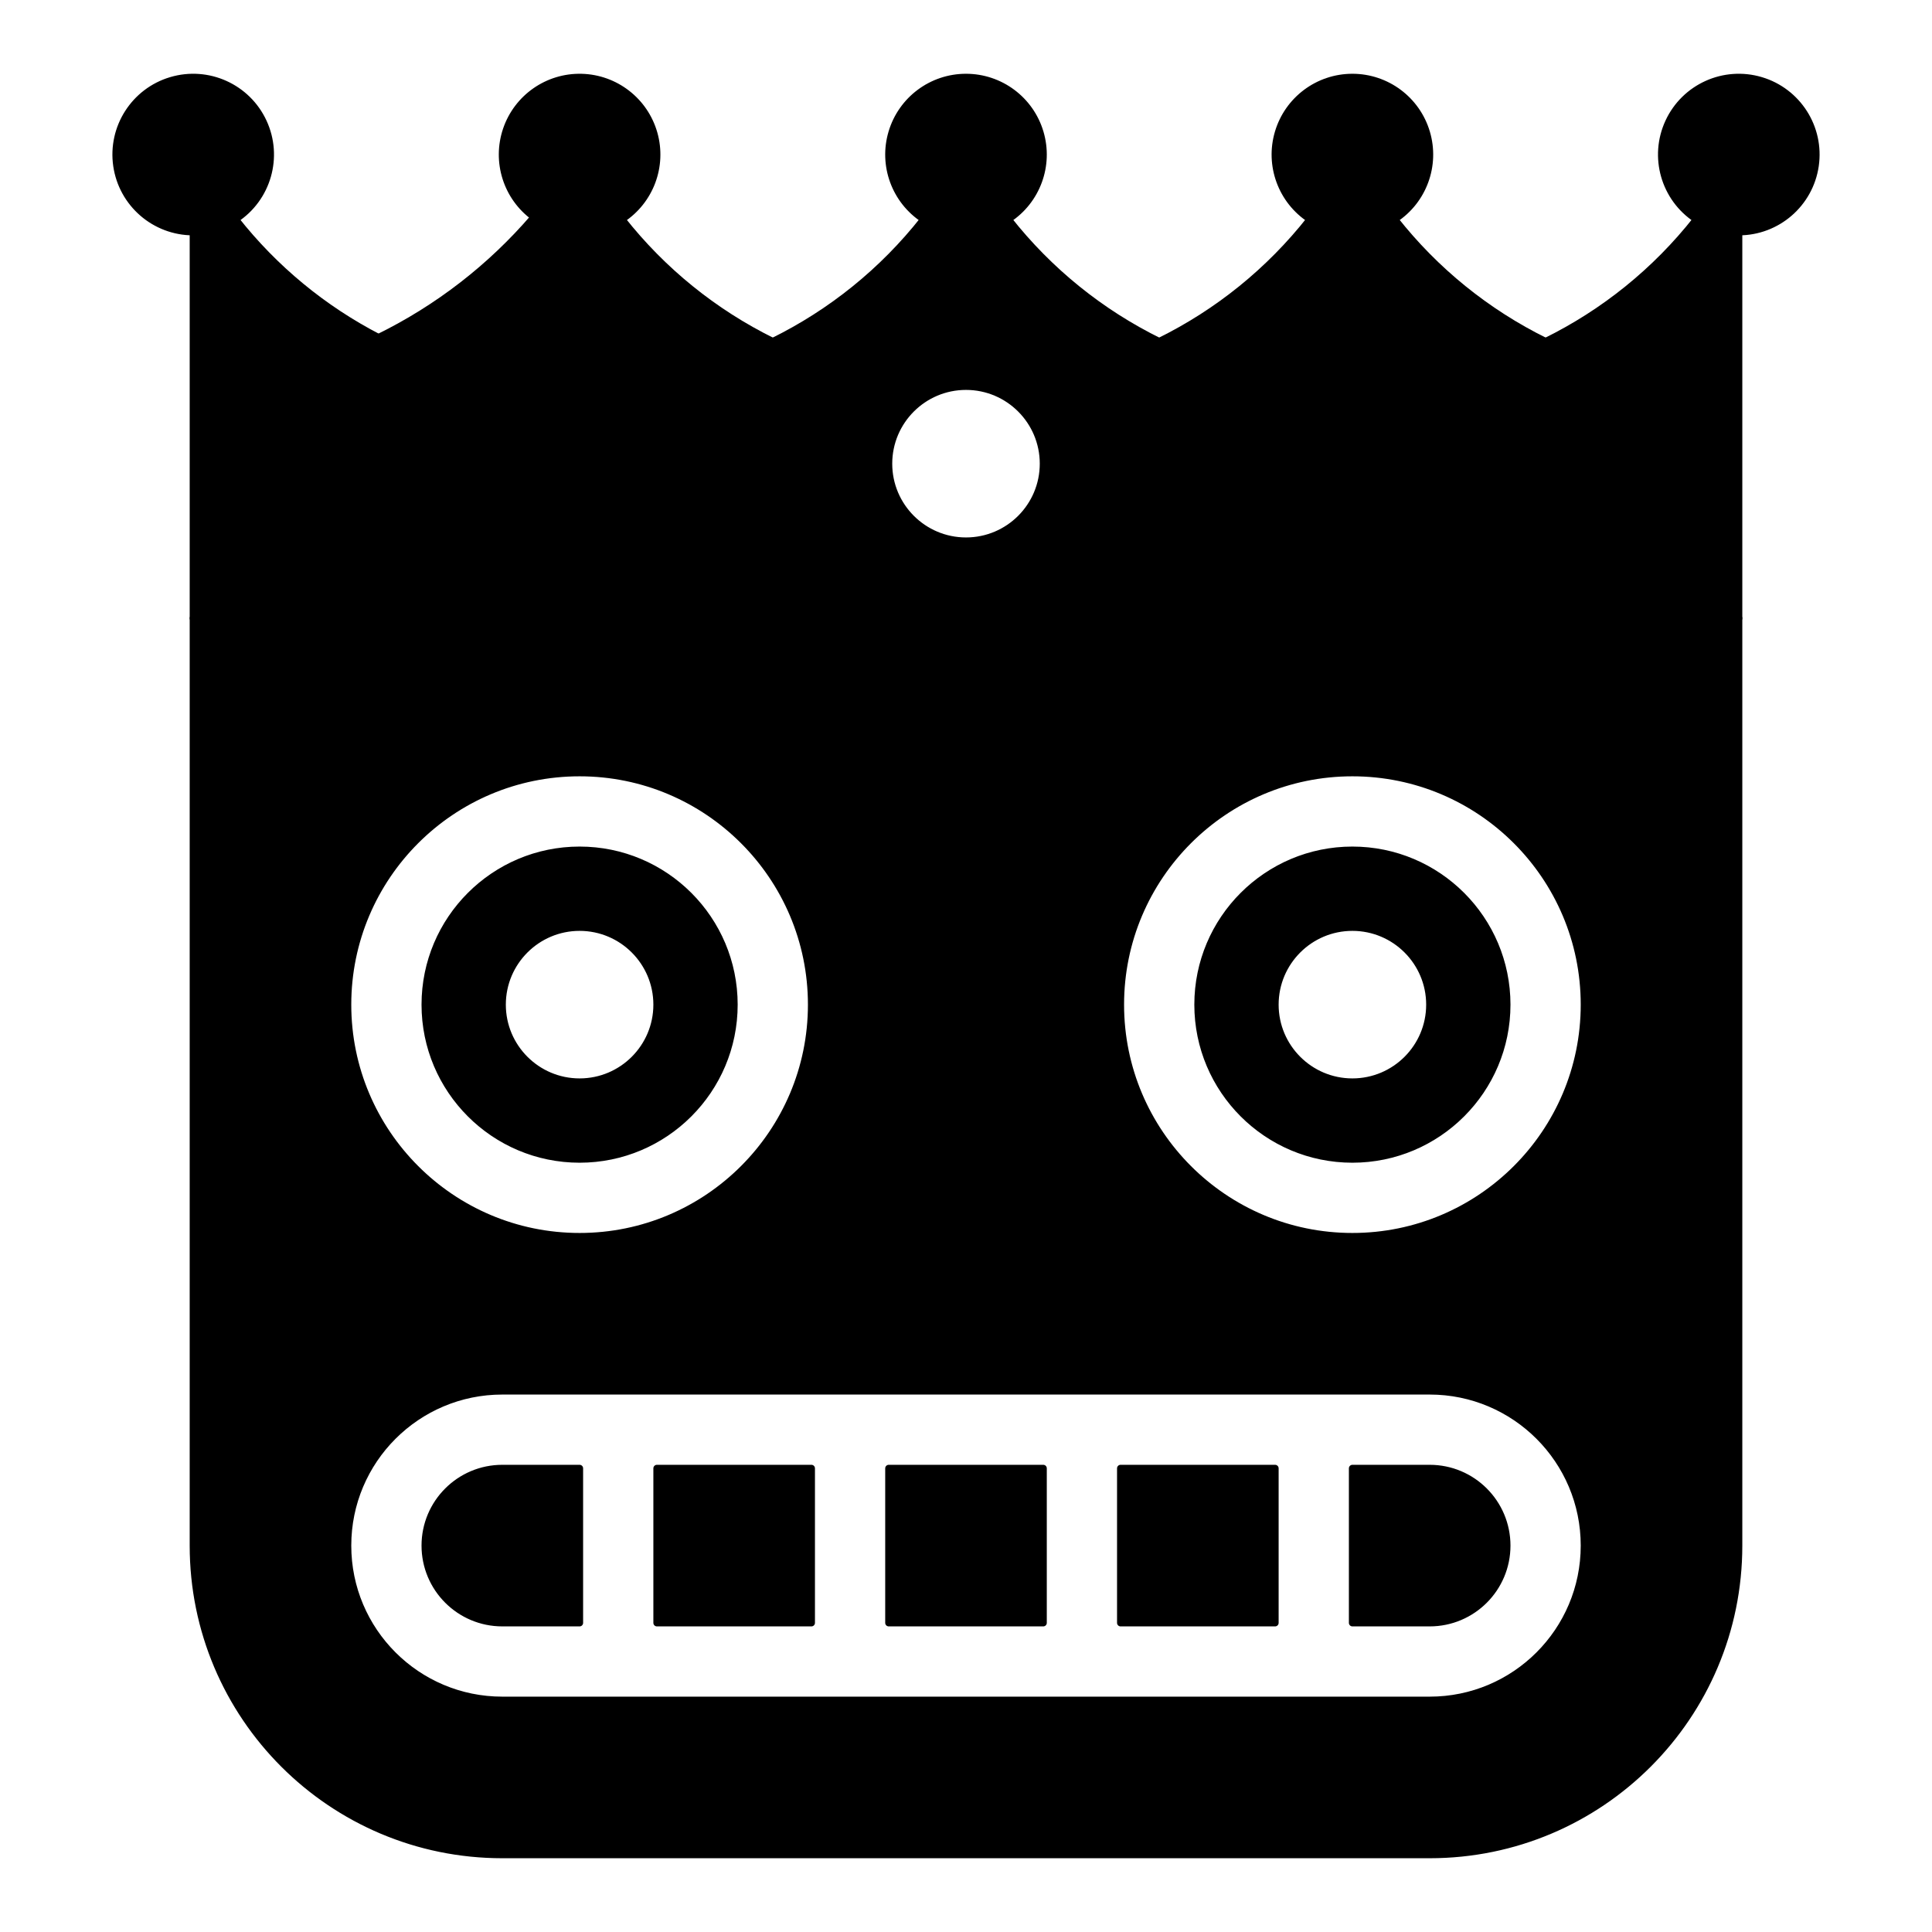
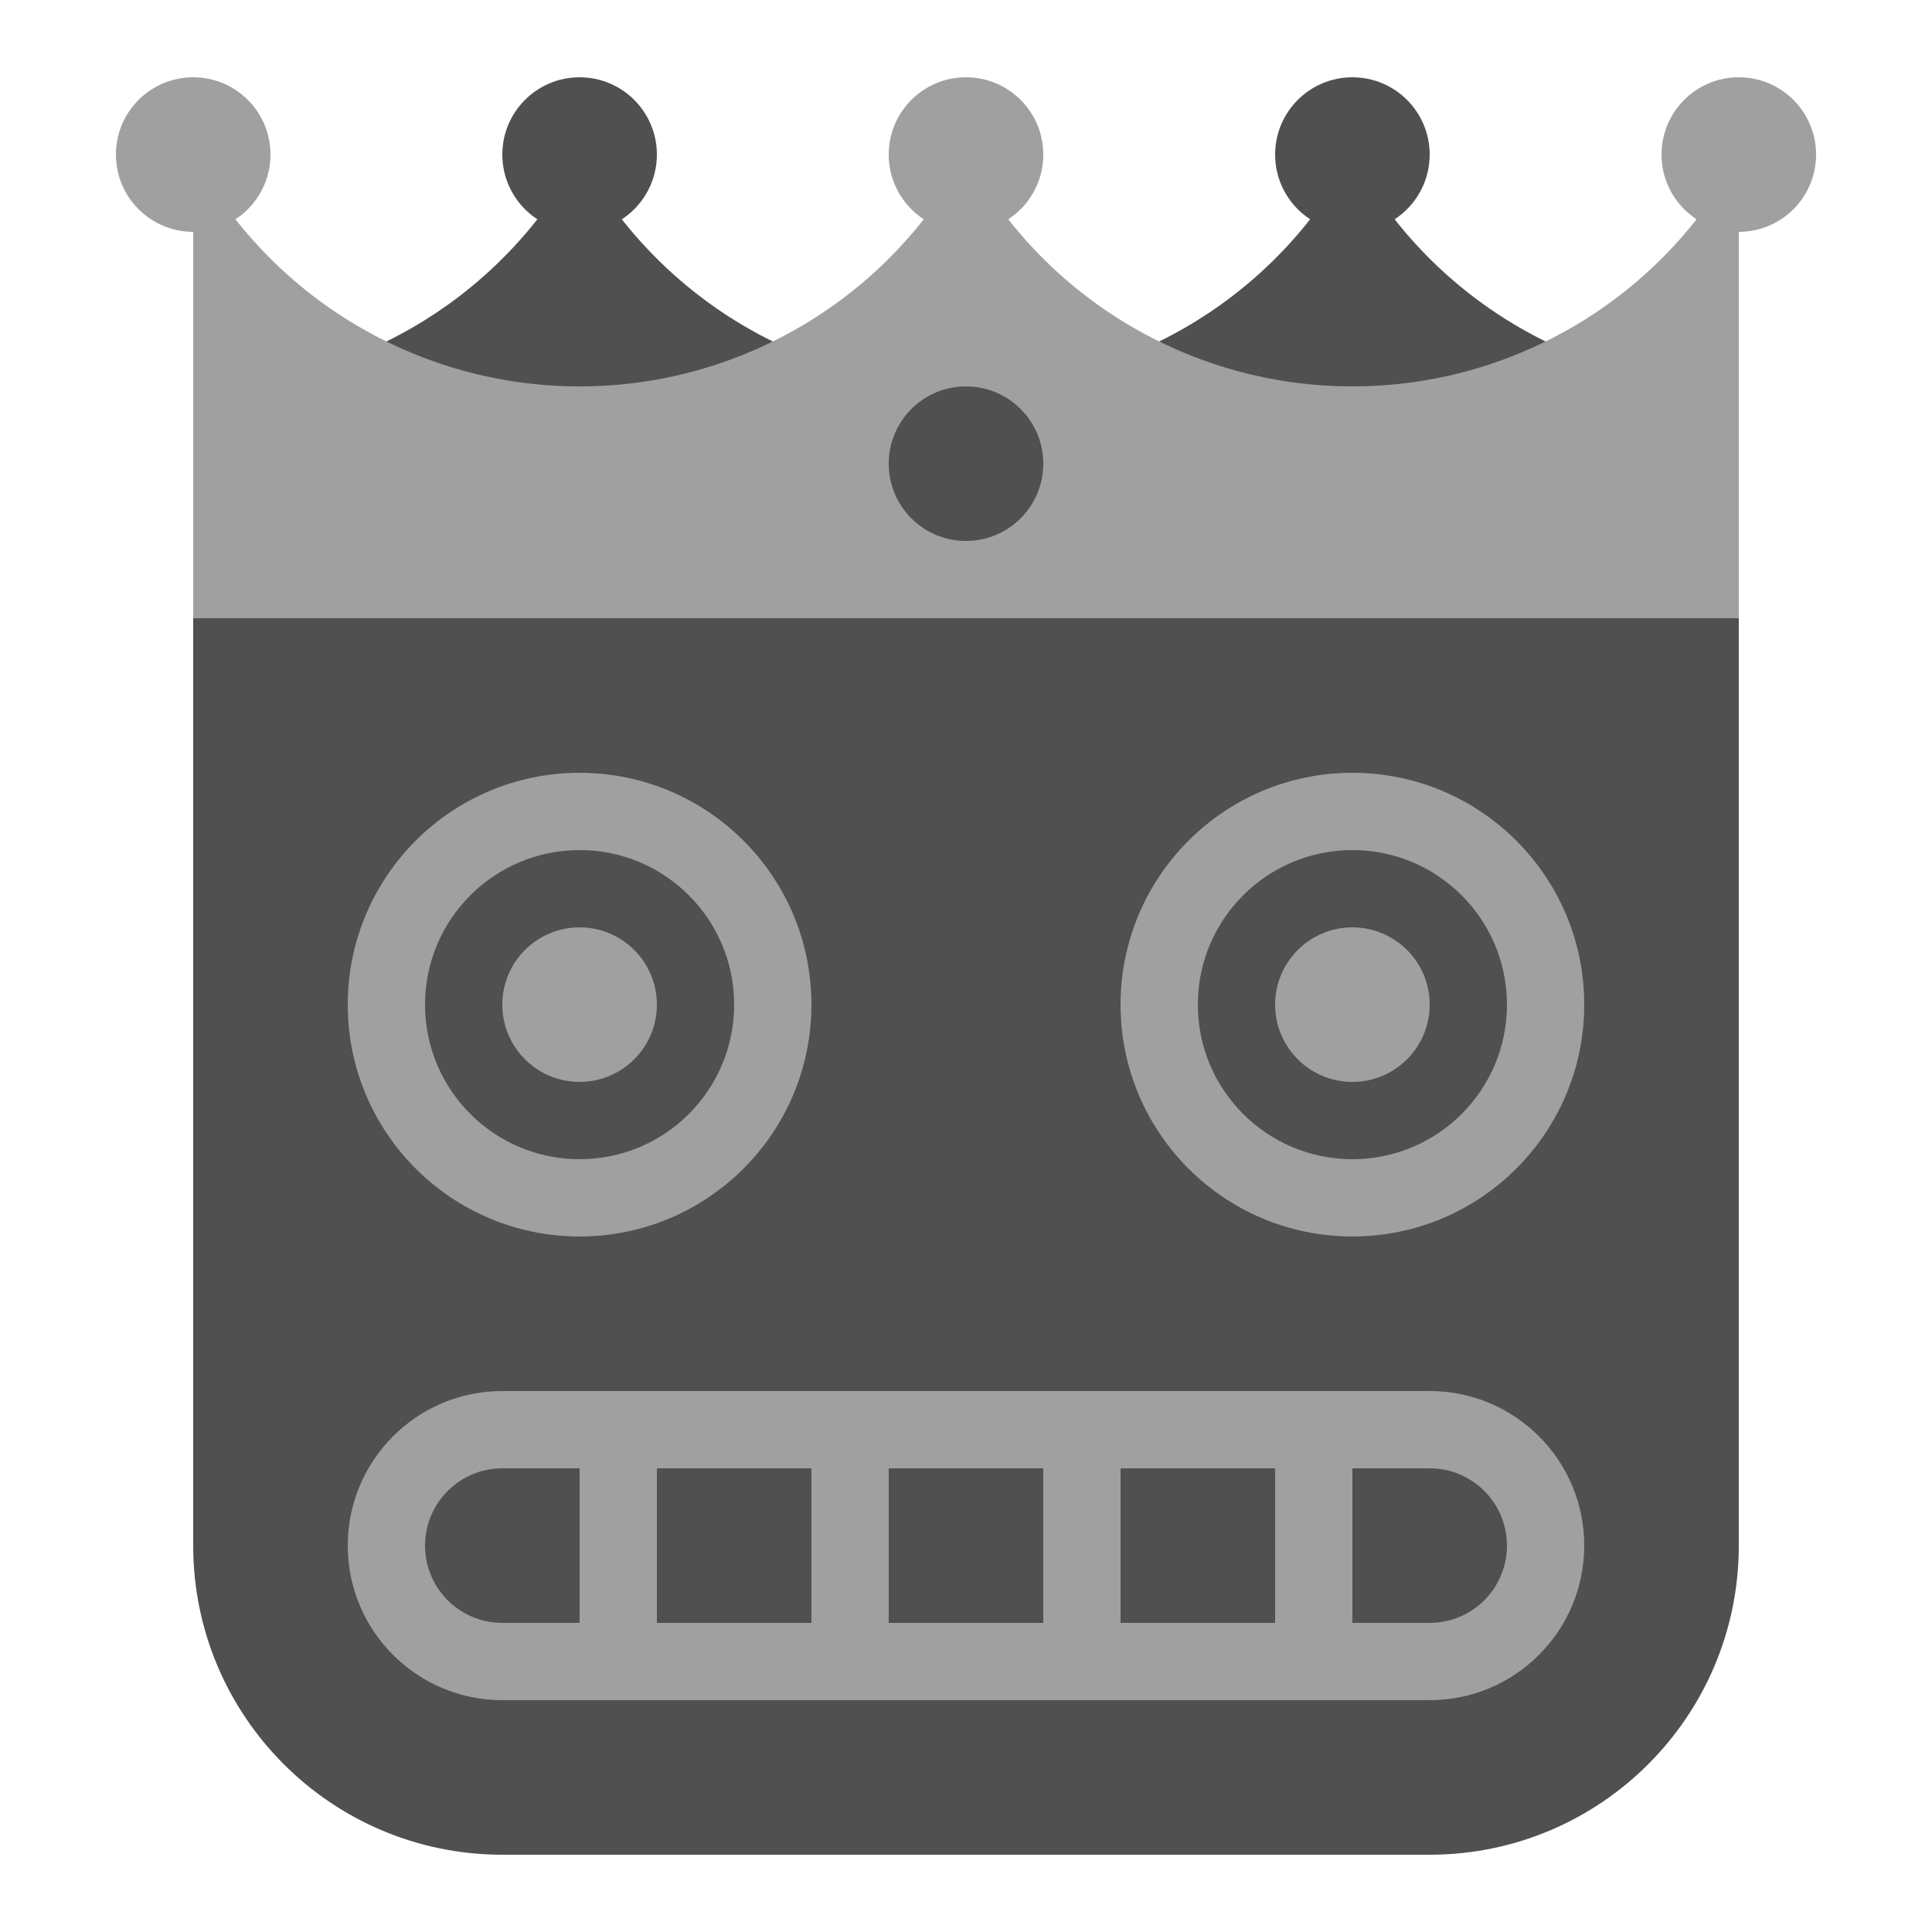
- <svg xmlns="http://www.w3.org/2000/svg" width="100%" height="100%" viewBox="0 0 275 275" version="1.1" xml:space="preserve" style="fill-rule:evenodd;clip-rule:evenodd;stroke-linejoin:round;stroke-miterlimit:2;">
-   <path d="M33.513,31.211C39.092,38.302 46.062,44 53.877,48.04C62.615,52.557 72.411,55 82.5,55C92.159,55 101.549,52.76 110,48.606C118.27,44.54 125.642,38.64 131.487,31.211C127.412,28.551 125.569,23.528 126.957,18.863C128.344,14.198 132.633,11 137.5,11C142.367,11 146.656,14.198 148.043,18.863C149.431,23.528 147.588,28.551 143.513,31.211C149.358,38.64 156.73,44.54 165,48.606C173.451,52.76 182.841,55 192.5,55C202.159,55 211.549,52.76 220,48.606C228.27,44.54 235.642,38.64 241.487,31.211C236.913,28.225 235.223,22.334 237.519,17.377C239.814,12.42 245.4,9.899 250.637,11.457C255.873,13.014 259.172,18.179 258.385,23.585C257.598,28.991 252.963,33 247.5,33L247.5,88L27.5,88L27.5,33C22.037,33 17.402,28.991 16.615,23.585C15.828,18.179 19.127,13.014 24.363,11.457C29.6,9.899 35.186,12.42 37.481,17.377C39.777,22.334 38.087,28.225 33.513,31.211ZM137.5,77C143.571,77 148.5,72.071 148.5,66C148.5,59.929 143.571,55 137.5,55C131.429,55 126.5,59.929 126.5,66C126.5,72.071 131.429,77 137.5,77Z" style="stroke:black;stroke-width:1px;" />
-   <path d="M192.5,165C180.358,165 170.5,155.142 170.5,143C170.5,130.858 180.358,121 192.5,121C204.642,121 214.5,130.858 214.5,143C214.5,155.142 204.642,165 192.5,165ZM192.5,154C198.571,154 203.5,149.071 203.5,143C203.5,136.929 198.571,132 192.5,132C186.429,132 181.5,136.929 181.5,143C181.5,149.071 186.429,154 192.5,154Z" style="stroke:black;stroke-width:1px;" />
-   <path d="M192.5,209L203.5,209C209.575,209 214.5,213.925 214.5,220C214.5,226.075 209.575,231 203.5,231L192.5,231L192.5,209Z" style="stroke:black;stroke-width:1px;" />
-   <rect x="159.5" y="209" width="22" height="22" style="stroke:black;stroke-width:1px;" />
-   <rect x="126.5" y="209" width="22" height="22" style="stroke:black;stroke-width:1px;" />
-   <rect x="93.5" y="209" width="22" height="22" style="stroke:black;stroke-width:1px;" />
-   <path d="M71.5,209L82.5,209L82.5,231L71.5,231C65.425,231 60.5,226.075 60.5,220C60.5,213.925 65.425,209 71.5,209Z" style="stroke:black;stroke-width:1px;" />
-   <path d="M82.5,165C70.358,165 60.5,155.142 60.5,143C60.5,130.858 70.358,121 82.5,121C94.642,121 104.5,130.858 104.5,143C104.5,155.142 94.642,165 82.5,165ZM82.5,154C88.571,154 93.5,149.071 93.5,143C93.5,136.929 88.571,132 82.5,132C76.429,132 71.5,136.929 71.5,143C71.5,149.071 76.429,154 82.5,154Z" style="stroke:black;stroke-width:1px;" />
-   <path d="M27.5,88L247.5,88L247.5,220C247.5,244.301 227.801,264 203.5,264L71.5,264C47.199,264 27.5,244.301 27.5,220L27.5,88ZM71.5,198C59.35,198 49.5,207.85 49.5,220C49.5,232.15 59.35,242 71.5,242L203.5,242C215.65,242 225.5,232.15 225.5,220C225.5,207.85 215.65,198 203.5,198L71.5,198ZM192.5,176C210.713,176 225.5,161.213 225.5,143C225.5,124.787 210.713,110 192.5,110C174.287,110 159.5,124.787 159.5,143C159.5,161.213 174.287,176 192.5,176ZM82.5,176C100.713,176 115.5,161.213 115.5,143C115.5,124.787 100.713,110 82.5,110C64.287,110 49.5,124.787 49.5,143C49.5,161.213 64.287,176 82.5,176Z" style="stroke:black;stroke-width:1px;" />
-   <path d="M198.513,31.211C204.283,38.545 211.626,44.489 220,48.606C211.549,52.76 202.159,55 192.5,55C182.841,55 173.451,52.76 165,48.606C173.374,44.489 180.717,38.545 186.487,31.211C182.412,28.551 180.569,23.528 181.957,18.863C183.344,14.198 187.633,11 192.5,11C197.367,11 201.656,14.198 203.043,18.863C204.431,23.528 202.588,28.551 198.513,31.211Z" style="stroke:black;stroke-width:1px;" />
-   <path d="M88.513,31.211C94.283,38.545 101.626,44.489 110,48.606C101.549,52.76 92.159,55 82.5,55C72.411,55 62.615,52.557 53.877,48.04C62.348,43.888 69.883,38.053 76.024,30.892C72.132,28.057 70.536,23.02 72.085,18.461C73.634,13.902 77.968,10.88 82.782,11.004C87.595,11.127 91.769,14.366 93.083,18.999C94.396,23.631 92.545,28.579 88.513,31.211Z" style="stroke:black;stroke-width:1px;" />
-   <g id="_0" transform="matrix(1,0,0,1,-72.5,352.5)">
-     <g id="LINE---0x9C7" transform="matrix(1.1,0,0,1.1,-21,21.5)">
-       <path d="M200,-130L200,-150" style="fill:none;stroke:black;stroke-width:0.09px;stroke-linecap:round;" />
+ <svg xmlns="http://www.w3.org/2000/svg" width="250" height="250" version="1.1">
+   <style>
+     .purple { fill: rgb(80, 80, 80); }
+ 	.orange { fill: rgb(160, 160, 160); }
+   </style>
+   <rect x="0" y="0" width="250" height="250" fill="transparent" />
+   <defs>
+     <circle id="tip" cy="20" r="10" />
+     <rect id="tooth" x="0" y="0" width="20" height="20" class="purple" />
+     <g id="mouth">
+       <path d="M20 0 L140 0 A20 20,0,0 1,140 40 L20 40 A20 20,0,0 1,20 0 Z" class="orange" />
+       <path d="M20 10 L30 10 L30 30 L20 30 A10 10,0,0 1,20 10 Z" class="purple" />
+       <use href="#tooth" x="40" y="10" />
+       <use href="#tooth" x="70" y="10" />
+       <use href="#tooth" x="100" y="10" />
+       <path d="M130 10 L140 10 A10 10,0,0 1,140 30 L130 30 Z" class="purple" />
    </g>
-     <g id="LINE---0x9C8" transform="matrix(1.1,0,0,1.1,-21,21.5)">
-       <path d="M190,-130L190,-150" style="fill:none;stroke:black;stroke-width:0.09px;stroke-linecap:round;" />
+     <g id="eye">
+       <circle cx="0" cy="0" r="30" class="orange" />
+       <circle cx="0" cy="0" r="20" class="purple" />
+       <circle cx="0" cy="0" r="10" class="orange">
+         <animate id="op" attributeName="fill-opacity" values="1;0;1" dur="100ms" begin="24s;op.end+24s" />
+         <animate id="pos" attributeName="cy" values="0;5;5;5;5;5;5;0" dur="750ms" begin="32s;pos.end+32s" />
+       </circle>
    </g>
-     <g id="LINE---0x9C9" transform="matrix(1.1,0,0,1.1,-21,21.5)">
-       <path d="M220,-130L220,-150" style="fill:none;stroke:black;stroke-width:0.09px;stroke-linecap:round;" />
-     </g>
-     <g id="LINE---0x9CA" transform="matrix(1.1,0,0,1.1,-21,21.5)">
-       <path d="M230,-130L230,-150" style="fill:none;stroke:black;stroke-width:0.09px;stroke-linecap:round;" />
-     </g>
-     <g id="LINE---0x9CB" transform="matrix(1.1,0,0,1.1,-21,21.5)">
-       <path d="M250,-130L250,-150" style="fill:none;stroke:black;stroke-width:0.09px;stroke-linecap:round;" />
-     </g>
-     <g id="LINE---0x9CC" transform="matrix(1.1,0,0,1.1,-21,21.5)">
-       <path d="M260,-130L260,-150" style="fill:none;stroke:black;stroke-width:0.09px;stroke-linecap:round;" />
-     </g>
-     <g id="LINE---0x9CD" transform="matrix(1.1,0,0,1.1,-21,21.5)">
-       <path d="M160,-130L160,-150" style="fill:none;stroke:black;stroke-width:0.09px;stroke-linecap:round;" />
-     </g>
-     <g id="LINE---0x9CE" transform="matrix(1.1,0,0,1.1,-21,21.5)">
-       <path d="M170,-130L170,-150" style="fill:none;stroke:black;stroke-width:0.09px;stroke-linecap:round;" />
-     </g>
-     <g id="LINE---0x9CF" transform="matrix(1.1,0,0,1.1,-21,21.5)">
-       <path d="M170,-150L190,-150" style="fill:none;stroke:black;stroke-width:0.09px;stroke-linecap:round;" />
-     </g>
-     <g id="LINE---0x9D0" transform="matrix(1.1,0,0,1.1,-21,21.5)">
-       <path d="M190,-130L170,-130" style="fill:none;stroke:black;stroke-width:0.09px;stroke-linecap:round;" />
-     </g>
-     <g id="LINE---0x9D1" transform="matrix(1.1,0,0,1.1,-21,21.5)">
-       <path d="M200,-150L220,-150" style="fill:none;stroke:black;stroke-width:0.09px;stroke-linecap:round;" />
-     </g>
-     <g id="LINE---0x9D2" transform="matrix(1.1,0,0,1.1,-21,21.5)">
-       <path d="M220,-130L200,-130" style="fill:none;stroke:black;stroke-width:0.09px;stroke-linecap:round;" />
-     </g>
-     <g id="LINE---0x9D3" transform="matrix(1.1,0,0,1.1,-21,21.5)">
-       <path d="M230,-150L250,-150" style="fill:none;stroke:black;stroke-width:0.09px;stroke-linecap:round;" />
-     </g>
-     <g id="LINE---0x9D4" transform="matrix(1.1,0,0,1.1,-21,21.5)">
-       <path d="M250,-130L230,-130" style="fill:none;stroke:black;stroke-width:0.09px;stroke-linecap:round;" />
-     </g>
-     <g id="ARC---0x9D5" transform="matrix(1.1,0,0,1.1,-21,21.5)">
-       <path d="M150,-160C138.954,-160 130,-151.046 130,-140C130,-128.954 138.954,-120 150,-120" style="fill:none;stroke:black;stroke-width:0.09px;stroke-linecap:round;" />
-     </g>
-     <g id="LINE---0x9D6" transform="matrix(1.1,0,0,1.1,-21,21.5)">
-       <path d="M160,-150L150,-150" style="fill:none;stroke:black;stroke-width:0.09px;stroke-linecap:round;" />
-     </g>
-     <g id="LINE---0x9D7" transform="matrix(1.1,0,0,1.1,-21,21.5)">
-       <path d="M150,-130L160,-130" style="fill:none;stroke:black;stroke-width:0.09px;stroke-linecap:round;" />
-     </g>
-     <g id="ARC---0x9D8" transform="matrix(1.1,0,0,1.1,-21,21.5)">
-       <path d="M150,-150C144.477,-150 140,-145.523 140,-140C140,-134.477 144.477,-130 150,-130" style="fill:none;stroke:black;stroke-width:0.09px;stroke-linecap:round;" />
-     </g>
-     <g id="LWPOLYLINE---0x9D9" transform="matrix(1.1,0,0,1.1,-21,21.5)">
-       <path d="M150,-160L270,-160" style="fill:none;stroke:black;stroke-width:0.09px;stroke-linecap:round;" />
-     </g>
-     <g id="LWPOLYLINE---0x9DA" transform="matrix(1.1,0,0,1.1,-21,21.5)">
-       <path d="M270,-120L150,-120" style="fill:none;stroke:black;stroke-width:0.09px;stroke-linecap:round;" />
-     </g>
-     <g id="LINE---0x9DB" transform="matrix(1.1,0,0,1.1,-21,21.5)">
-       <path d="M270,-130L260,-130" style="fill:none;stroke:black;stroke-width:0.09px;stroke-linecap:round;" />
-     </g>
-     <g id="LINE---0x9DC" transform="matrix(1.1,0,0,1.1,-21,21.5)">
-       <path d="M260,-150L270,-150" style="fill:none;stroke:black;stroke-width:0.09px;stroke-linecap:round;" />
-     </g>
-     <g id="ARC---0x9DD" transform="matrix(1.1,0,0,1.1,-21,21.5)">
-       <path d="M270,-120C281.046,-120 290,-128.954 290,-140C290,-151.046 281.046,-160 270,-160" style="fill:none;stroke:black;stroke-width:0.09px;stroke-linecap:round;" />
-     </g>
-     <g id="ARC---0x9DE" transform="matrix(1.1,0,0,1.1,-21,21.5)">
-       <path d="M270,-130C275.523,-130 280,-134.477 280,-140C280,-145.523 275.523,-150 270,-150" style="fill:none;stroke:black;stroke-width:0.09px;stroke-linecap:round;" />
-     </g>
-     <g id="CIRCLE---0x9DF" transform="matrix(1.1,0,0,1.1,-21,21.5)">
-       <path d="M160,-180C176.557,-180 190,-193.443 190,-210C190,-226.557 176.557,-240 160,-240C143.443,-240 130,-226.557 130,-210C130,-193.443 143.443,-180 160,-180Z" style="fill:none;stroke:black;stroke-width:0.09px;stroke-linecap:round;" />
-     </g>
-     <g id="CIRCLE---0x9E0" transform="matrix(1.1,0,0,1.1,-21,21.5)">
-       <path d="M160,-190C171.038,-190 180,-198.962 180,-210C180,-221.038 171.038,-230 160,-230C148.962,-230 140,-221.038 140,-210C140,-198.962 148.962,-190 160,-190Z" style="fill:none;stroke:black;stroke-width:0.09px;stroke-linecap:round;" />
-     </g>
-     <g id="CIRCLE---0x9E1" transform="matrix(1.1,0,0,1.1,-21,21.5)">
-       <path d="M260,-180C276.557,-180 290,-193.443 290,-210C290,-226.557 276.557,-240 260,-240C243.443,-240 230,-226.557 230,-210C230,-193.443 243.443,-180 260,-180Z" style="fill:none;stroke:black;stroke-width:0.09px;stroke-linecap:round;" />
-     </g>
-     <g id="CIRCLE---0x9E2" transform="matrix(1.1,0,0,1.1,-21,21.5)">
-       <path d="M260,-190C271.038,-190 280,-198.962 280,-210C280,-221.038 271.038,-230 260,-230C248.962,-230 240,-221.038 240,-210C240,-198.962 248.962,-190 260,-190Z" style="fill:none;stroke:black;stroke-width:0.09px;stroke-linecap:round;" />
-     </g>
-     <g id="CIRCLE---0x9E3" transform="matrix(1.1,0,0,1.1,-21,21.5)">
-       <path d="M210,-270C215.519,-270 220,-274.481 220,-280C220,-285.519 215.519,-290 210,-290C204.481,-290 200,-285.519 200,-280C200,-274.481 204.481,-270 210,-270Z" style="fill:none;stroke:black;stroke-width:0.09px;stroke-linecap:round;" />
-     </g>
-     <g id="CIRCLE---0x9E4" transform="matrix(1.1,0,0,1.1,-21,21.5)">
-       <path d="M160,-200C165.519,-200 170,-204.481 170,-210C170,-215.519 165.519,-220 160,-220C154.481,-220 150,-215.519 150,-210C150,-204.481 154.481,-200 160,-200Z" style="fill:none;stroke:black;stroke-width:0.09px;stroke-linecap:round;" />
-     </g>
-     <g id="ARC---0x9E5" transform="matrix(1.1,0,0,1.1,-21,21.5)">
-       <path d="M110,-140C110,-117.909 127.909,-100 150,-100" style="fill:none;stroke:black;stroke-width:0.09px;stroke-linecap:round;" />
-     </g>
-     <g id="ARC---0x9E6" transform="matrix(1.1,0,0,1.1,-21,21.5)">
-       <path d="M270,-100C292.091,-100 310,-117.909 310,-140" style="fill:none;stroke:black;stroke-width:0.09px;stroke-linecap:round;" />
-     </g>
-     <g id="LINE---0x9E7" transform="matrix(1.1,0,0,1.1,-21,21.5)">
-       <path d="M310,-140L310,-270" style="fill:none;stroke:black;stroke-width:0.09px;stroke-linecap:round;" />
-     </g>
-     <g id="LINE---0x9E8" transform="matrix(1.1,0,0,1.1,-21,21.5)">
-       <path d="M150,-100L270,-100" style="fill:none;stroke:black;stroke-width:0.09px;stroke-linecap:round;" />
-     </g>
-     <g id="LINE---0x9E9" transform="matrix(1.1,0,0,1.1,-21,21.5)">
-       <path d="M110,-270L110,-140" style="fill:none;stroke:black;stroke-width:0.09px;stroke-linecap:round;" />
-     </g>
-     <g id="LINE---0x9F0" transform="matrix(1.1,0,0,1.1,-21,21.5)">
-       <path d="M310,-270L310,-310" style="fill:none;stroke:black;stroke-width:0.09px;stroke-linecap:round;" />
-     </g>
-     <g id="LINE---0x9F1" transform="matrix(1.1,0,0,1.1,-21,21.5)">
-       <path d="M110,-270L110,-310" style="fill:none;stroke:black;stroke-width:0.09px;stroke-linecap:round;" />
-     </g>
-     <g id="CIRCLE---0x9F2" transform="matrix(1.1,0,0,1.1,-21,21.5)">
-       <path d="M260,-200C265.519,-200 270,-204.481 270,-210C270,-215.519 265.519,-220 260,-220C254.481,-220 250,-215.519 250,-210C250,-204.481 254.481,-200 260,-200Z" style="fill:none;stroke:black;stroke-width:0.09px;stroke-linecap:round;" />
-     </g>
-     <g id="ARC---0x9F3" transform="matrix(1.1,0,0,1.1,-21,21.5)">
-       <path d="M310,-310C314.966,-310 319.18,-313.645 319.896,-318.559C320.611,-323.474 317.612,-328.169 312.851,-329.585C308.091,-331.001 303.013,-328.709 300.926,-324.203C298.839,-319.696 300.375,-314.341 304.534,-311.626" style="fill:none;stroke:black;stroke-width:0.09px;stroke-linecap:round;" />
-     </g>
-     <g id="ARC---0x9F4" transform="matrix(1.1,0,0,1.1,-21,21.5)">
-       <path d="M215.466,-311.626C219.171,-314.045 220.846,-318.61 219.585,-322.851C218.323,-327.092 214.425,-330 210,-330C205.575,-330 201.677,-327.092 200.415,-322.851C199.154,-318.61 200.829,-314.045 204.534,-311.626" style="fill:none;stroke:black;stroke-width:0.09px;stroke-linecap:round;" />
-     </g>
-     <g id="ARC---0x9F5" transform="matrix(1.1,0,0,1.1,-21,21.5)">
-       <path d="M215.466,-311.626C226.21,-297.971 242.625,-290 260,-290C277.375,-290 293.79,-297.971 304.534,-311.626" style="fill:none;stroke:black;stroke-width:0.09px;stroke-linecap:round;" />
-     </g>
-     <g id="ARC---0x9F6" transform="matrix(1.1,0,0,1.1,-21,21.5)">
-       <path d="M115.466,-311.626C119.625,-314.341 121.161,-319.696 119.074,-324.203C116.987,-328.709 111.909,-331.001 107.149,-329.585C102.388,-328.169 99.389,-323.474 100.104,-318.559C100.82,-313.645 105.034,-310 110,-310" style="fill:none;stroke:black;stroke-width:0.09px;stroke-linecap:round;" />
-     </g>
-     <g id="ARC---0x9F7" transform="matrix(1.1,0,0,1.1,-21,21.5)">
-       <path d="M115.466,-311.626C126.21,-297.971 142.625,-290 160,-290C177.375,-290 193.79,-297.971 204.534,-311.626" style="fill:none;stroke:black;stroke-width:0.09px;stroke-linecap:round;" />
-     </g>
-     <g id="ARC---0x9F8" transform="matrix(1.1,0,0,1.1,-21,21.5)">
-       <path d="M133.979,-296.328C141.68,-300.102 148.53,-305.407 154.113,-311.917" style="fill:none;stroke:black;stroke-width:0.09px;stroke-linecap:round;" />
-     </g>
-     <g id="ARC---0x9F9" transform="matrix(1.1,0,0,1.1,-21,21.5)">
-       <path d="M165.466,-311.626C169.132,-314.019 170.815,-318.517 169.621,-322.728C168.426,-326.94 164.632,-329.885 160.256,-329.997C155.88,-330.109 151.94,-327.362 150.532,-323.217C149.123,-319.073 150.574,-314.494 154.113,-311.917" style="fill:none;stroke:black;stroke-width:0.09px;stroke-linecap:round;" />
-     </g>
-     <g id="ARC---0x9FB" transform="matrix(1.1,0,0,1.1,-21,21.5)">
-       <path d="M165.466,-311.626C170.712,-304.959 177.387,-299.555 185,-295.813" style="fill:none;stroke:black;stroke-width:0.09px;stroke-linecap:round;" />
-     </g>
-     <g id="ARC---0x9FD" transform="matrix(1.1,0,0,1.1,-21,21.5)">
-       <path d="M235,-295.813C242.613,-299.555 249.288,-304.959 254.534,-311.626" style="fill:none;stroke:black;stroke-width:0.09px;stroke-linecap:round;" />
-     </g>
-     <g id="ARC---0x9FE" transform="matrix(1.1,0,0,1.1,-21,21.5)">
-       <path d="M265.466,-311.626C269.171,-314.045 270.846,-318.61 269.585,-322.851C268.323,-327.092 264.425,-330 260,-330C255.575,-330 251.677,-327.092 250.415,-322.851C249.154,-318.61 250.829,-314.045 254.534,-311.626" style="fill:none;stroke:black;stroke-width:0.09px;stroke-linecap:round;" />
-     </g>
-     <g id="ARC---0x9FF" transform="matrix(1.1,0,0,1.1,-21,21.5)">
-       <path d="M265.466,-311.626C270.712,-304.959 277.387,-299.555 285,-295.813" style="fill:none;stroke:black;stroke-width:0.09px;stroke-linecap:round;" />
-     </g>
-     <g id="LINE---0xA00" transform="matrix(1.1,0,0,1.1,-21,21.5)">
-       <path d="M110,-260L310,-260" style="fill:none;stroke:black;stroke-width:0.09px;stroke-linecap:round;" />
-     </g>
-   </g>
-   <g transform="matrix(1.1,0,0,1.1,-93.5,374)">
-     <g id="REF">
-       <rect id="LWPOLYLINE---0xA83" x="85" y="-340" width="250" height="250" style="fill:none;" />
-     </g>
-   </g>
+   </defs>
+   <path d="M25 50 A56.667 56.667,0,0 0,75 20 A56.667 56.667,0,0 0,175 20 A56.667 56.667,0,0 0,225 50 L225 60 L25 60 Z" class="purple" />
+   <path d="M25 20 A56.667 56.667,0,0 0,125 20 A56.667 56.667,0,0 0,225 20 L225 80 L25 80 Z" class="orange" />
+   <use href="#tip" x="25" class="orange" />
+   <use href="#tip" x="75" class="purple" />
+   <use href="#tip" x="125" class="orange" />
+   <use href="#tip" x="175" class="purple" />
+   <use href="#tip" x="225" class="orange" />
+   <circle cx="125" cy="60" r="10" class="purple" />
+   <path d="M25 80 L225 80 L225 200 A40 40, 0, 0 1, 185 240 L65 240 A40 40,0,0 1,25 200 Z" class="purple" />
+   <use href="#eye" x="75" y="130" />
+   <use href="#eye" x="175" y="130" />
+   <use href="#mouth" x="45" y="180" />
</svg>
